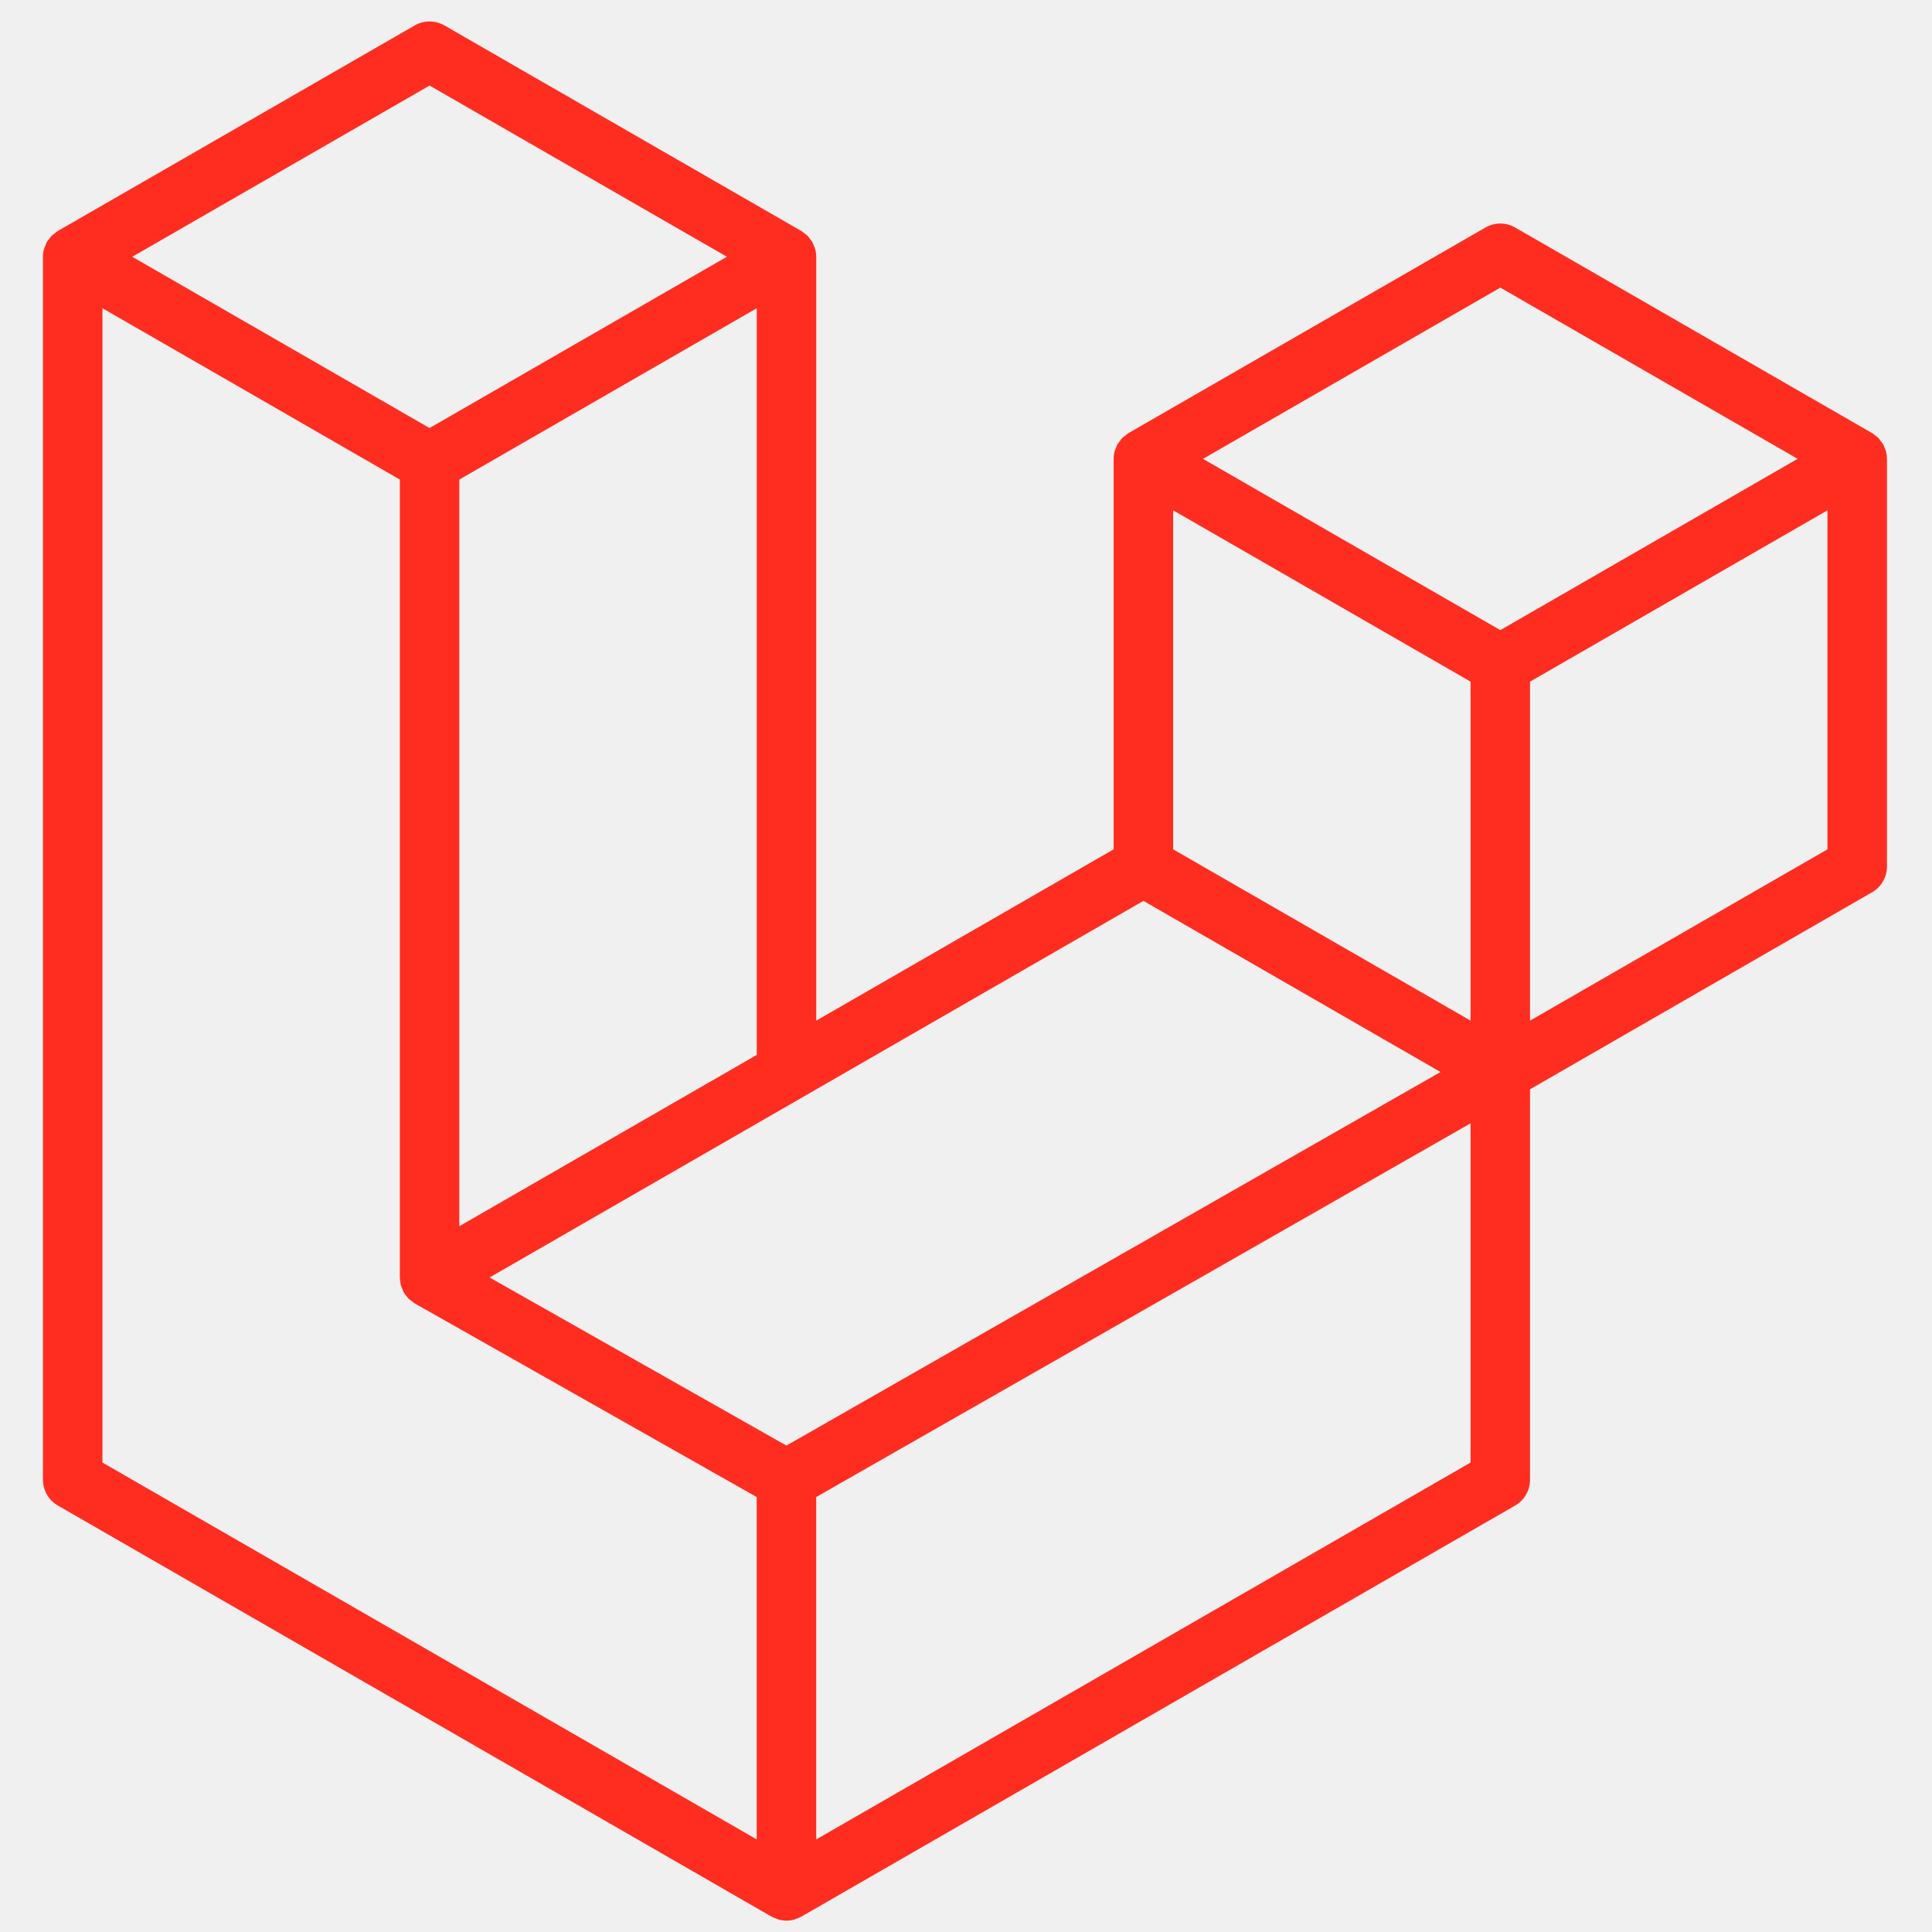
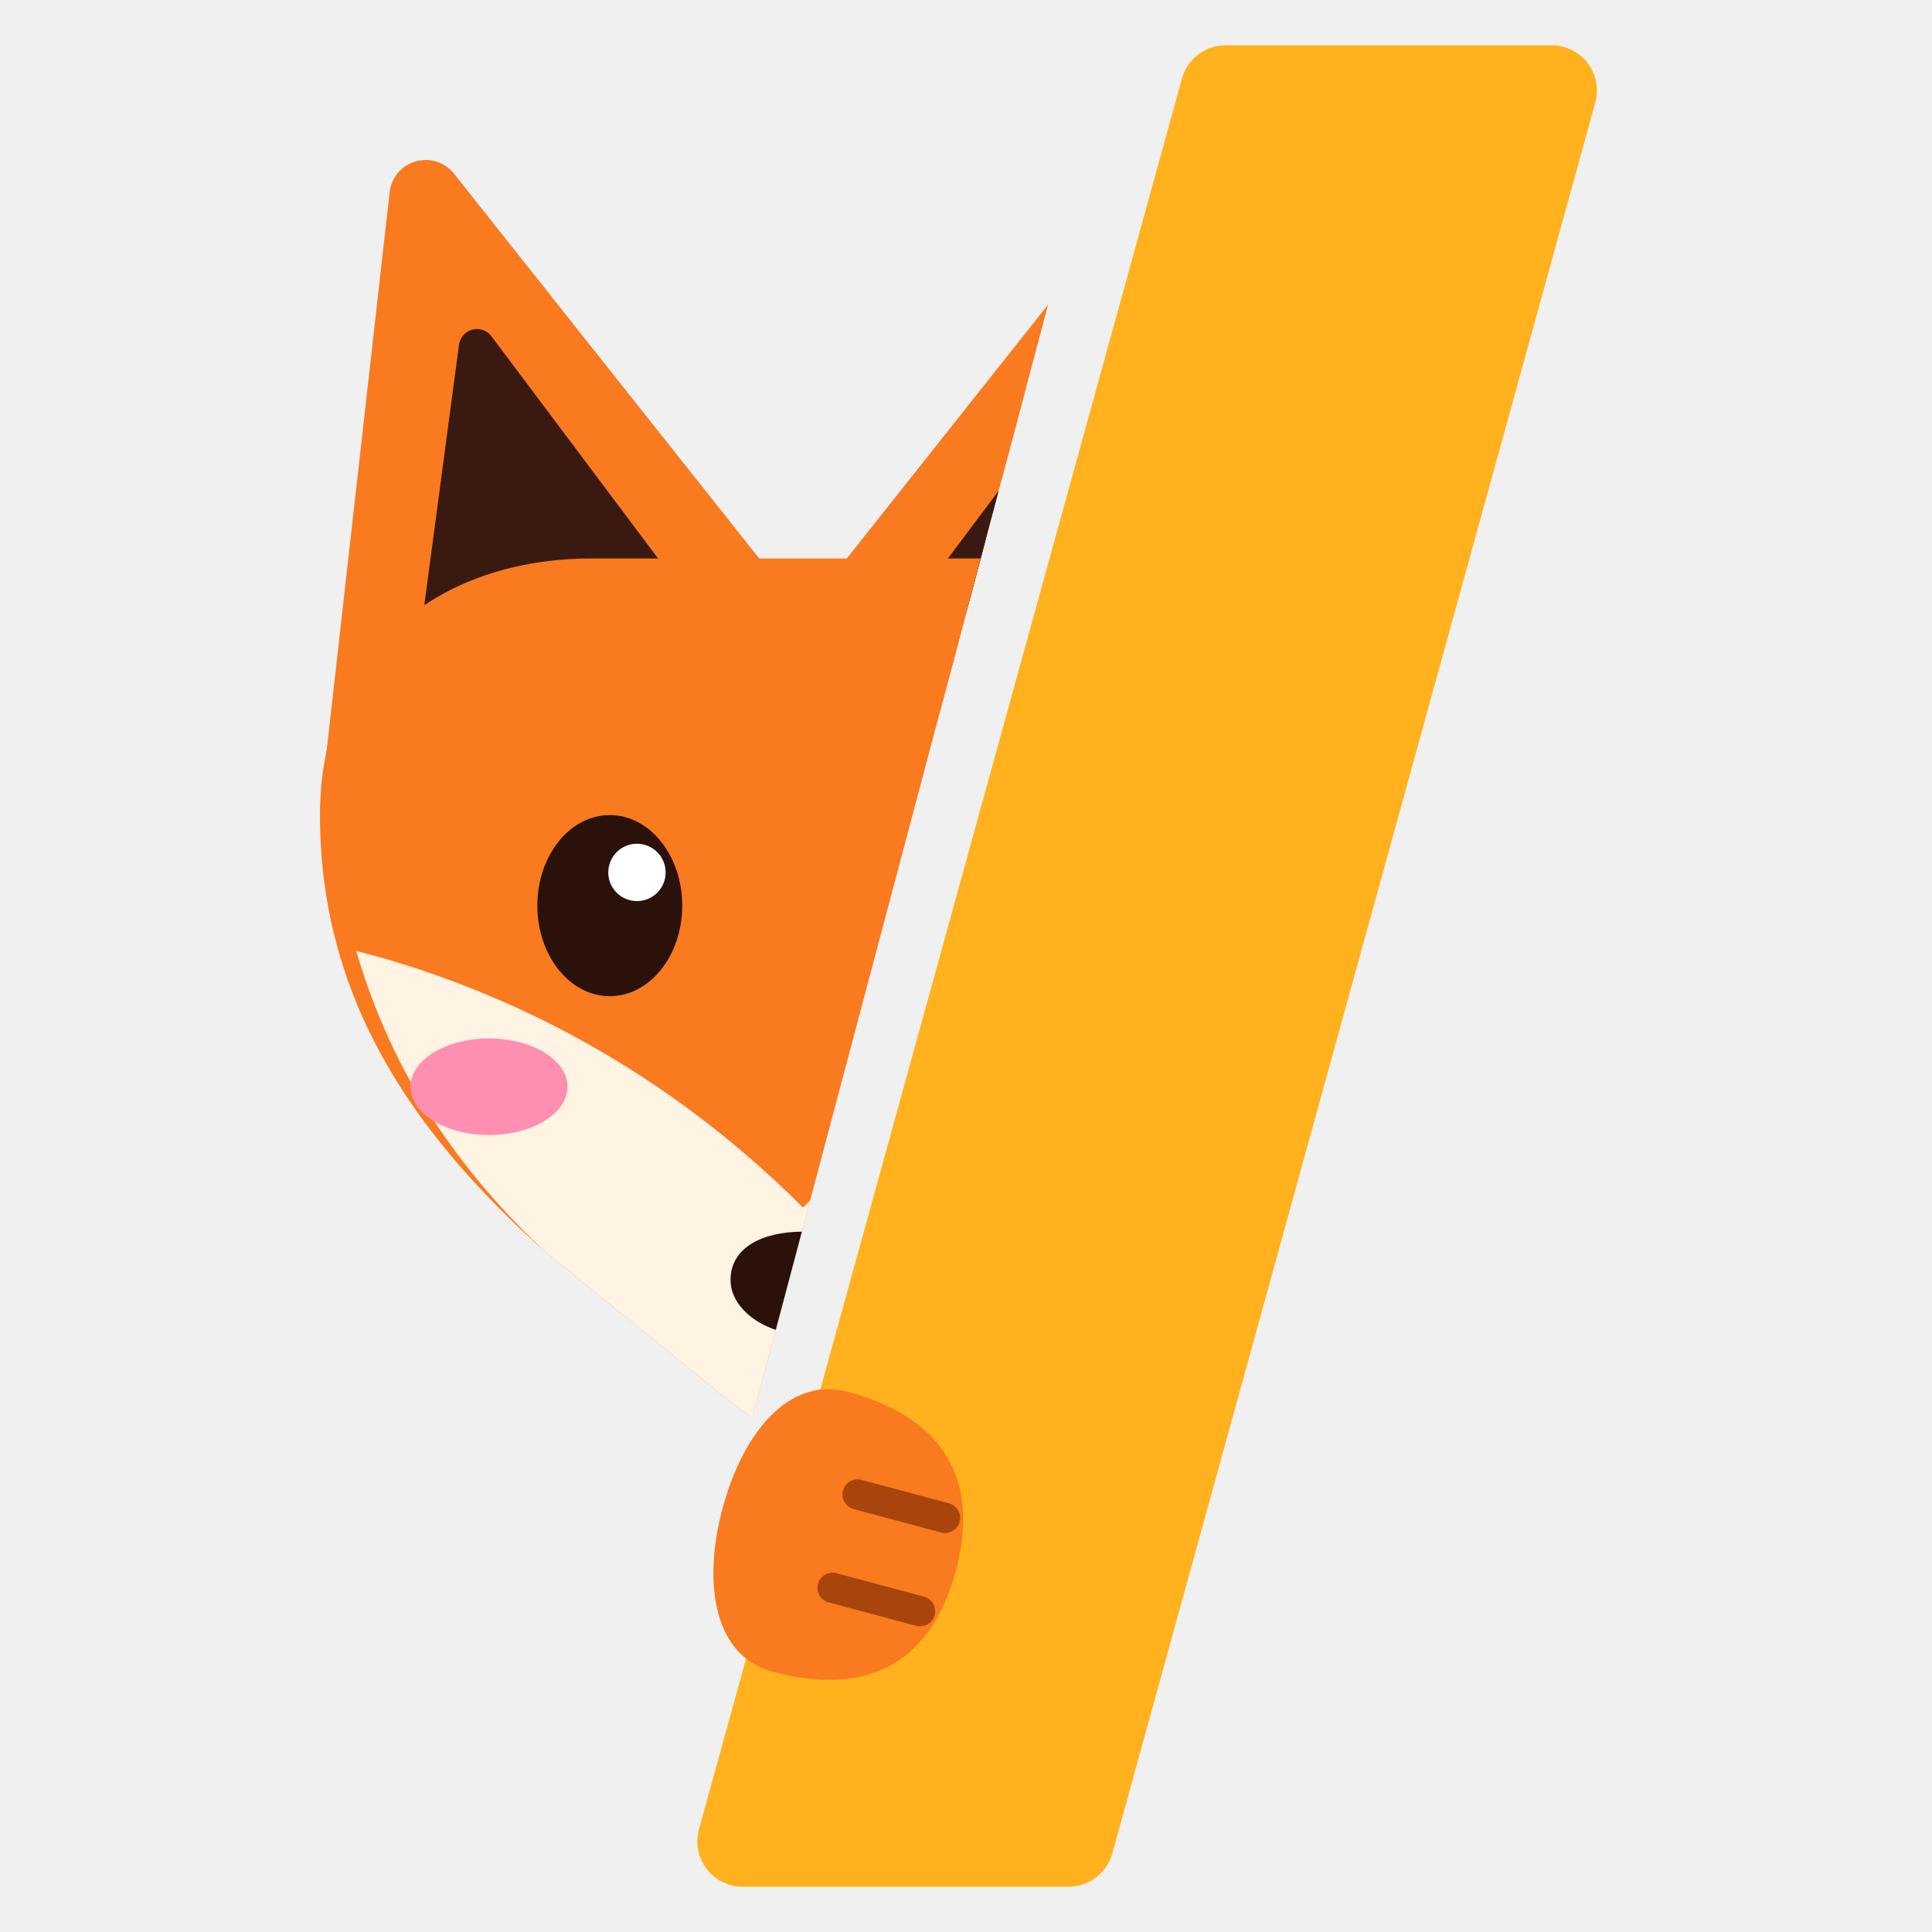
- <svg xmlns="http://www.w3.org/2000/svg" width="166" height="166" viewBox="0 0 166 166" fill="none">
-   <path fill-rule="evenodd" clip-rule="evenodd" d="M162.041 38.759C162.099 38.977 162.129 39.201 162.13 39.426V74.452C162.13 74.902 162.011 75.344 161.786 75.733C161.561 76.122 161.237 76.444 160.847 76.668L131.462 93.594V127.141C131.462 128.054 130.977 128.897 130.186 129.357L68.847 164.683C68.707 164.763 68.554 164.814 68.401 164.868C68.343 164.887 68.289 164.922 68.228 164.938C67.8 165.051 67.349 165.051 66.92 164.938C66.85 164.919 66.786 164.881 66.719 164.855C66.579 164.804 66.432 164.76 66.298 164.683L4.972 129.357C4.583 129.133 4.259 128.81 4.034 128.421C3.808 128.032 3.69 127.591 3.689 127.141L3.689 22.063C3.689 21.834 3.721 21.61 3.779 21.393C3.798 21.32 3.843 21.253 3.868 21.179C3.916 21.045 3.961 20.908 4.031 20.783C4.079 20.7 4.149 20.633 4.206 20.557C4.28 20.454 4.347 20.349 4.433 20.26C4.506 20.186 4.602 20.132 4.685 20.068C4.778 19.992 4.861 19.909 4.966 19.848L35.633 2.185C36.022 1.961 36.462 1.844 36.91 1.844C37.358 1.844 37.798 1.961 38.186 2.185L68.851 19.848H68.857C68.959 19.912 69.045 19.992 69.138 20.065C69.221 20.129 69.313 20.186 69.387 20.257C69.476 20.349 69.54 20.454 69.616 20.557C69.671 20.633 69.744 20.7 69.789 20.783C69.862 20.911 69.904 21.045 69.955 21.179C69.98 21.253 70.025 21.32 70.044 21.396C70.103 21.614 70.133 21.838 70.133 22.063V87.694L95.686 72.974V39.423C95.686 39.2 95.718 38.973 95.775 38.759C95.798 38.683 95.839 38.615 95.865 38.542C95.916 38.408 95.96 38.271 96.031 38.146C96.079 38.063 96.149 37.996 96.203 37.92C96.279 37.818 96.343 37.712 96.433 37.623C96.506 37.549 96.599 37.495 96.681 37.431C96.777 37.355 96.86 37.272 96.962 37.211L127.633 19.548C128.021 19.324 128.461 19.206 128.91 19.206C129.358 19.206 129.798 19.324 130.186 19.548L160.85 37.211C160.959 37.275 161.042 37.355 161.137 37.428C161.217 37.492 161.31 37.549 161.383 37.62C161.473 37.712 161.536 37.818 161.613 37.92C161.67 37.996 161.741 38.063 161.785 38.146C161.859 38.271 161.9 38.408 161.951 38.542C161.98 38.615 162.021 38.683 162.041 38.759ZM157.018 72.974V43.848L146.287 50.028L131.462 58.568V87.694L157.021 72.974H157.018ZM126.354 125.663V96.518L111.771 104.85L70.13 128.626V158.046L126.354 125.663ZM8.801 26.485V125.663L65.018 158.043V128.629L35.649 112L35.64 111.994L35.627 111.988C35.528 111.93 35.445 111.847 35.353 111.777C35.273 111.713 35.18 111.662 35.11 111.592L35.104 111.582C35.021 111.502 34.963 111.403 34.893 111.314C34.829 111.228 34.753 111.154 34.702 111.065L34.699 111.055C34.641 110.96 34.606 110.845 34.565 110.736C34.523 110.64 34.469 110.551 34.443 110.449C34.411 110.328 34.405 110.197 34.392 110.072C34.379 109.976 34.354 109.881 34.354 109.785V109.778V41.205L19.532 32.662L8.801 26.485ZM36.913 7.35L11.364 22.063L36.907 36.777L62.453 22.06L36.907 7.35H36.913ZM50.2 99.174L65.022 90.637V26.485L54.291 32.665L39.466 41.205V105.357L50.2 99.174ZM128.91 24.713L103.363 39.426L128.91 54.14L154.453 39.423L128.91 24.713ZM126.354 58.568L111.529 50.028L100.798 43.848V72.974L115.619 81.511L126.354 87.694V58.568ZM67.571 124.205L105.042 102.803L123.772 92.109L98.245 77.405L68.854 94.334L42.066 109.762L67.571 124.205Z" fill="#FF2D20" />
+ <svg xmlns="http://www.w3.org/2000/svg" viewBox="0 0 64 64">
+   <defs>
+     <clipPath id="p">
+       <polygon points="0,0 37.4,0 20.4,64 0,64" />
+     </clipPath>
+   </defs>
+   <g clip-path="url(#p)">
+     <g transform="translate(7.6 0)">
+       <path d="M4.3 26 L6.5 6.5 L18 21 Z" fill="#f97a1f" stroke="#f97a1f" stroke-width="2.4" stroke-linejoin="round" />
+       <path d="M6.8 22 L8.2 11.5 L14.2 19.5 Z" fill="#3a1a10" stroke="#3a1a10" stroke-width="1.2" stroke-linejoin="round" />
+       <path d="M20 21 L31.5 6.5 L33.7 26 Z" fill="#f97a1f" stroke="#f97a1f" stroke-width="2.4" stroke-linejoin="round" />
+       <path d="M23.8 19.5 L29.8 11.5 L31.2 22 Z" fill="#3a1a10" stroke="#3a1a10" stroke-width="1.2" stroke-linejoin="round" />
+       <path d="M3 27 C3 21.5 7 18.5 12 18.5 L26 18.5 C31 18.5 35 21.5 35 27 C35 33 32 37.5 27.5 41.5 L21.2 46.6 C19.9 47.6 18.1 47.6 16.8 46.6 L10.5 41.5 C6 37.5 3 33 3 27 Z" fill="#f97a1f" />
+       <path d="M4.2 31.5 C8.5 32.6 14 35 19 40 C24 35 29.5 32.6 33.8 31.5 C32.6 35.6 30.4 38.8 27.5 41.5 L21.2 46.6 C19.9 47.6 18.1 47.6 16.8 46.6 L10.5 41.5 C7.6 38.8 5.4 35.6 4.2 31.5 Z" fill="#fff3e4" />
+       <ellipse cx="12.6" cy="30" rx="2.4" ry="3" fill="#2a120a" />
+       <circle cx="13.5" cy="28.9" r="0.95" fill="#fff" />
+       <ellipse cx="25.4" cy="30" rx="2.4" ry="3" fill="#2a120a" />
+       <circle cx="26.3" cy="28.9" r="0.95" fill="#fff" />
+       <path d="M16.6 42.4 C16.6 41.3 17.7 40.8 19 40.8 C20.3 40.8 21.4 41.3 21.4 42.4 C21.4 43.4 20.2 44.2 19 44.2 C17.8 44.2 16.6 43.4 16.6 42.4 Z" fill="#2a120a" />
+       <ellipse cx="8.6" cy="36" rx="2.6" ry="1.6" fill="#ff8fb1" />
+       <ellipse cx="29.4" cy="36" rx="2.6" ry="1.6" fill="#ff8fb1" />
+     </g>
+   </g>
+   <path d="M24.6 61 L35.4 61 L51.4 3 L40.6 3 Z" fill="#ffb21e" stroke="#ffb21e" stroke-width="3" stroke-linejoin="round" />
+   <g transform="translate(-1.2 6) rotate(105 29 45)">
+     <path d="M24.2 46 C24.2 42.2 26.4 41 29 41 C31.6 41 33.8 42.2 33.8 46 C33.8 48 31.6 49 29 49 C26.4 49 24.2 48 24.2 46 Z" fill="#f97a1f" />
+     <path d="M27.4 41.8 v3 M30.6 41.8 v3" stroke="#a8440c" stroke-width="1" stroke-linecap="round" />
+   </g>
</svg>
